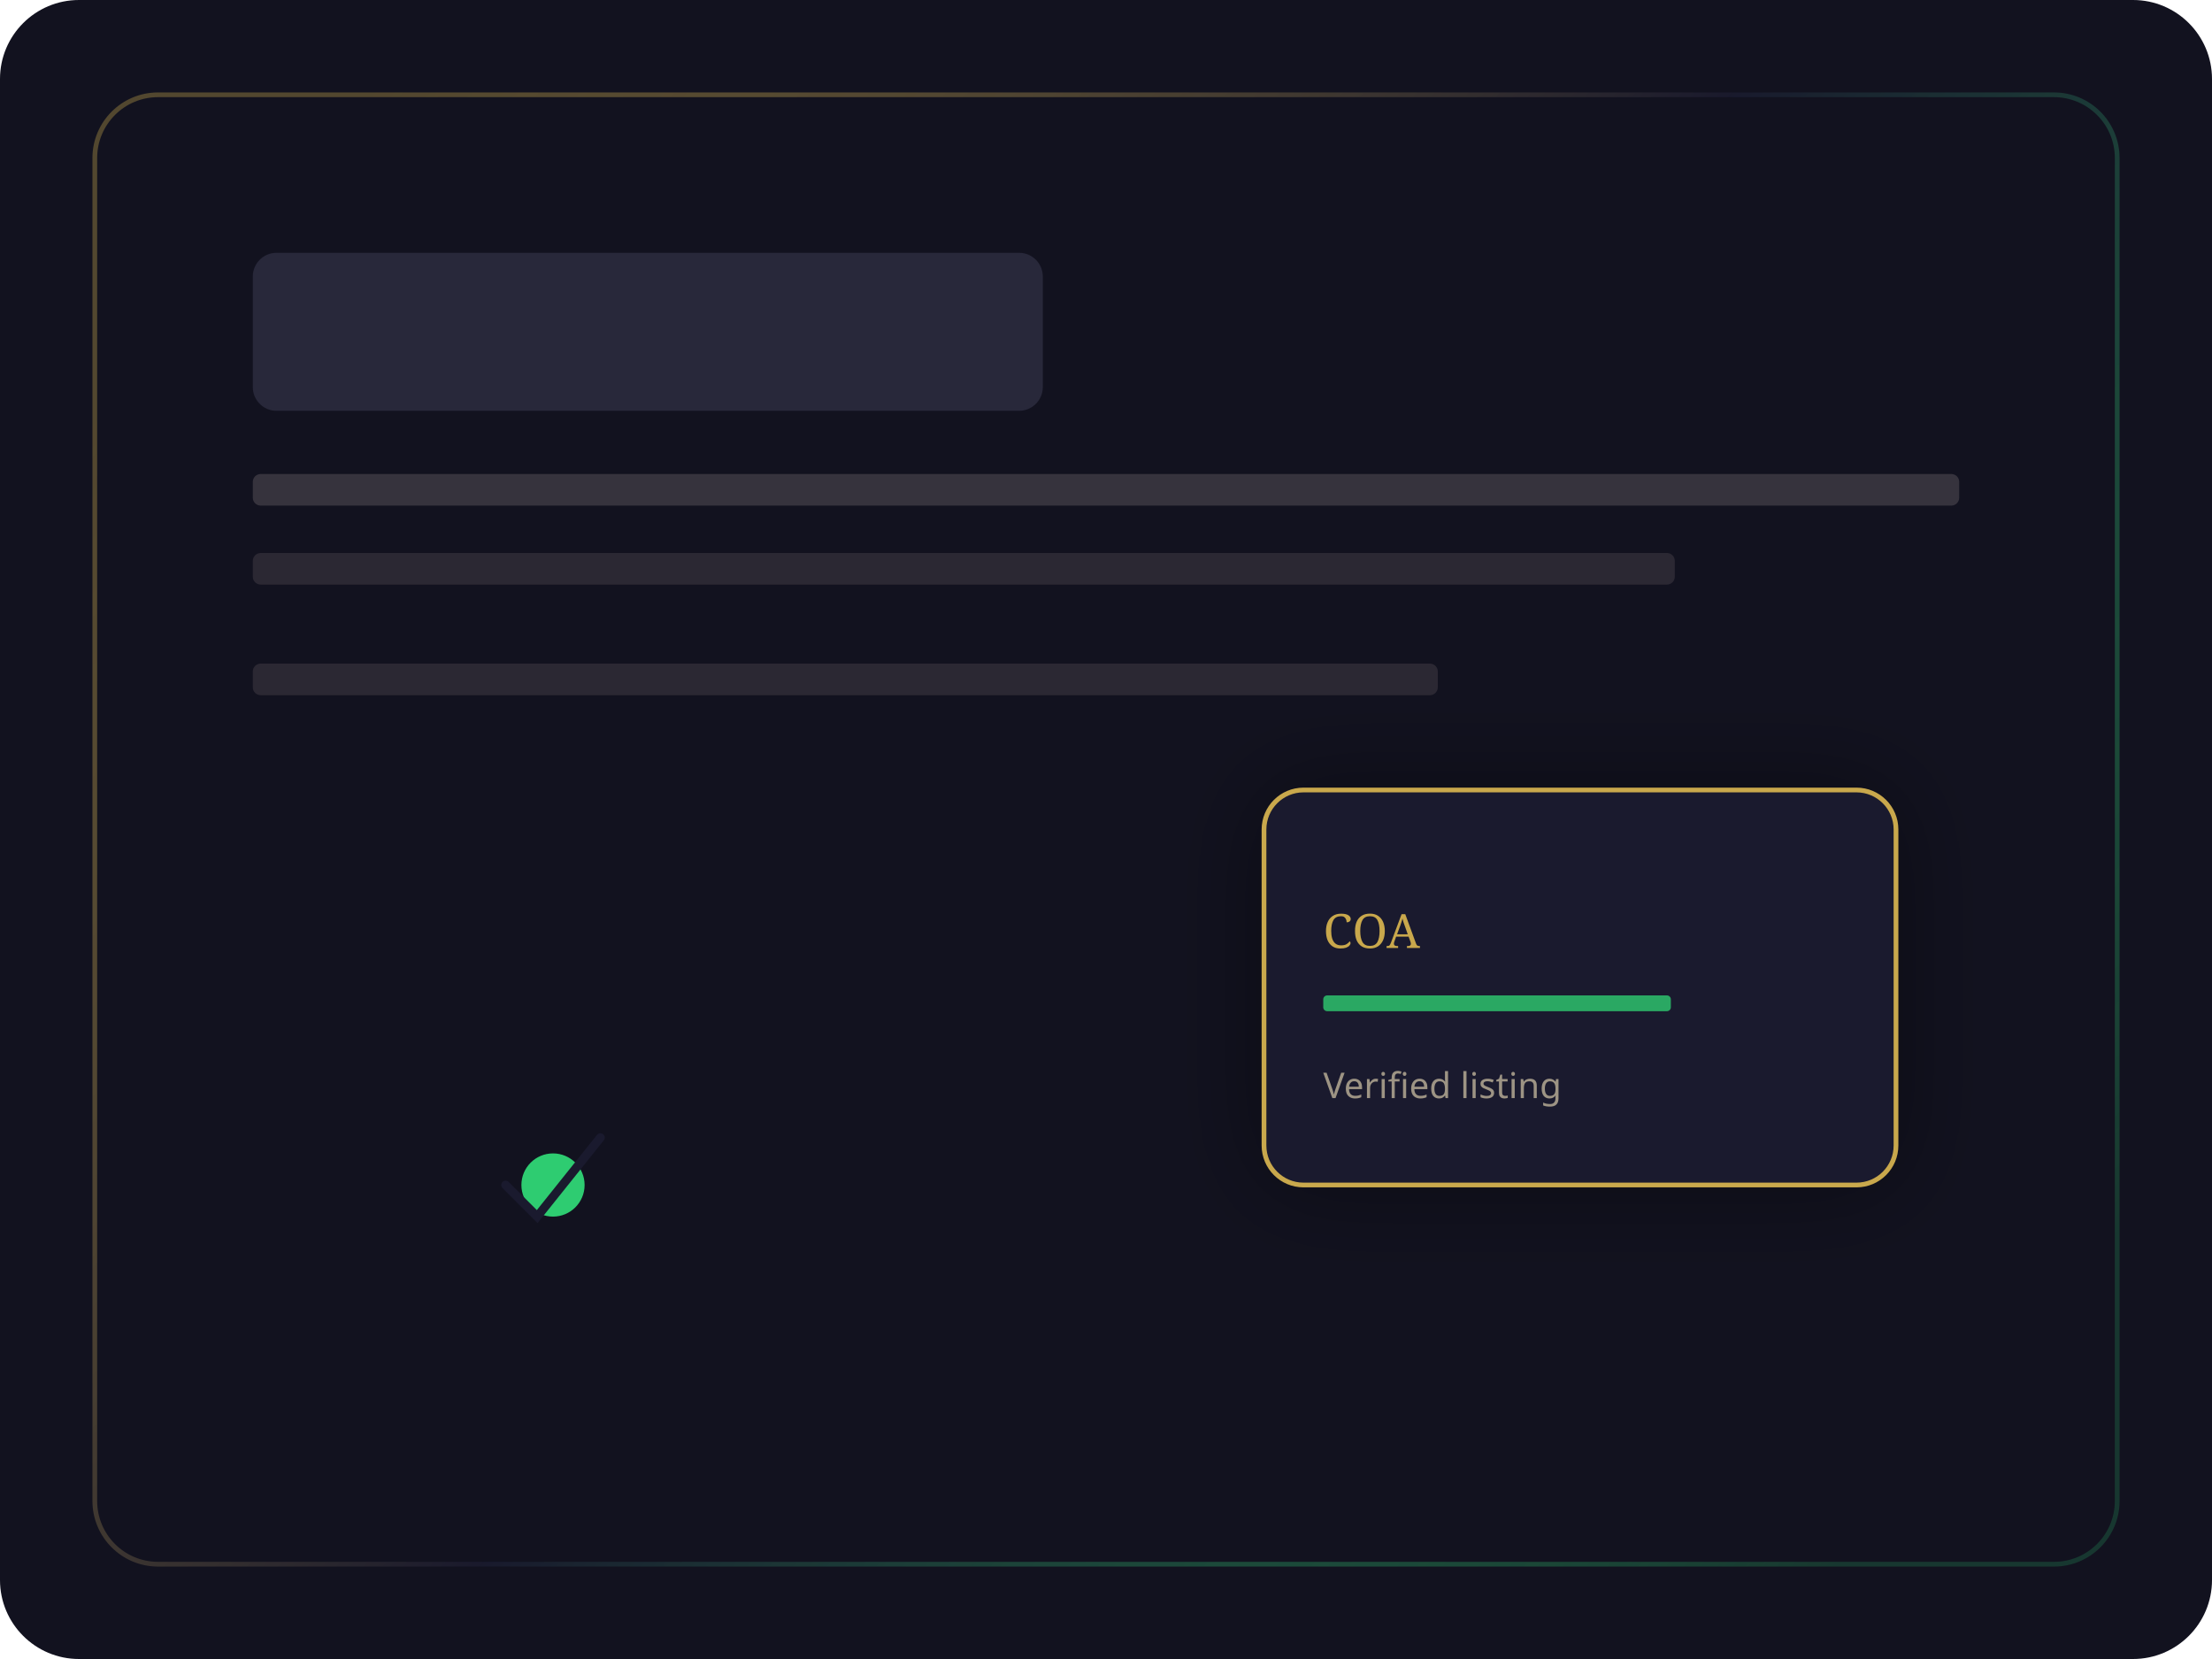
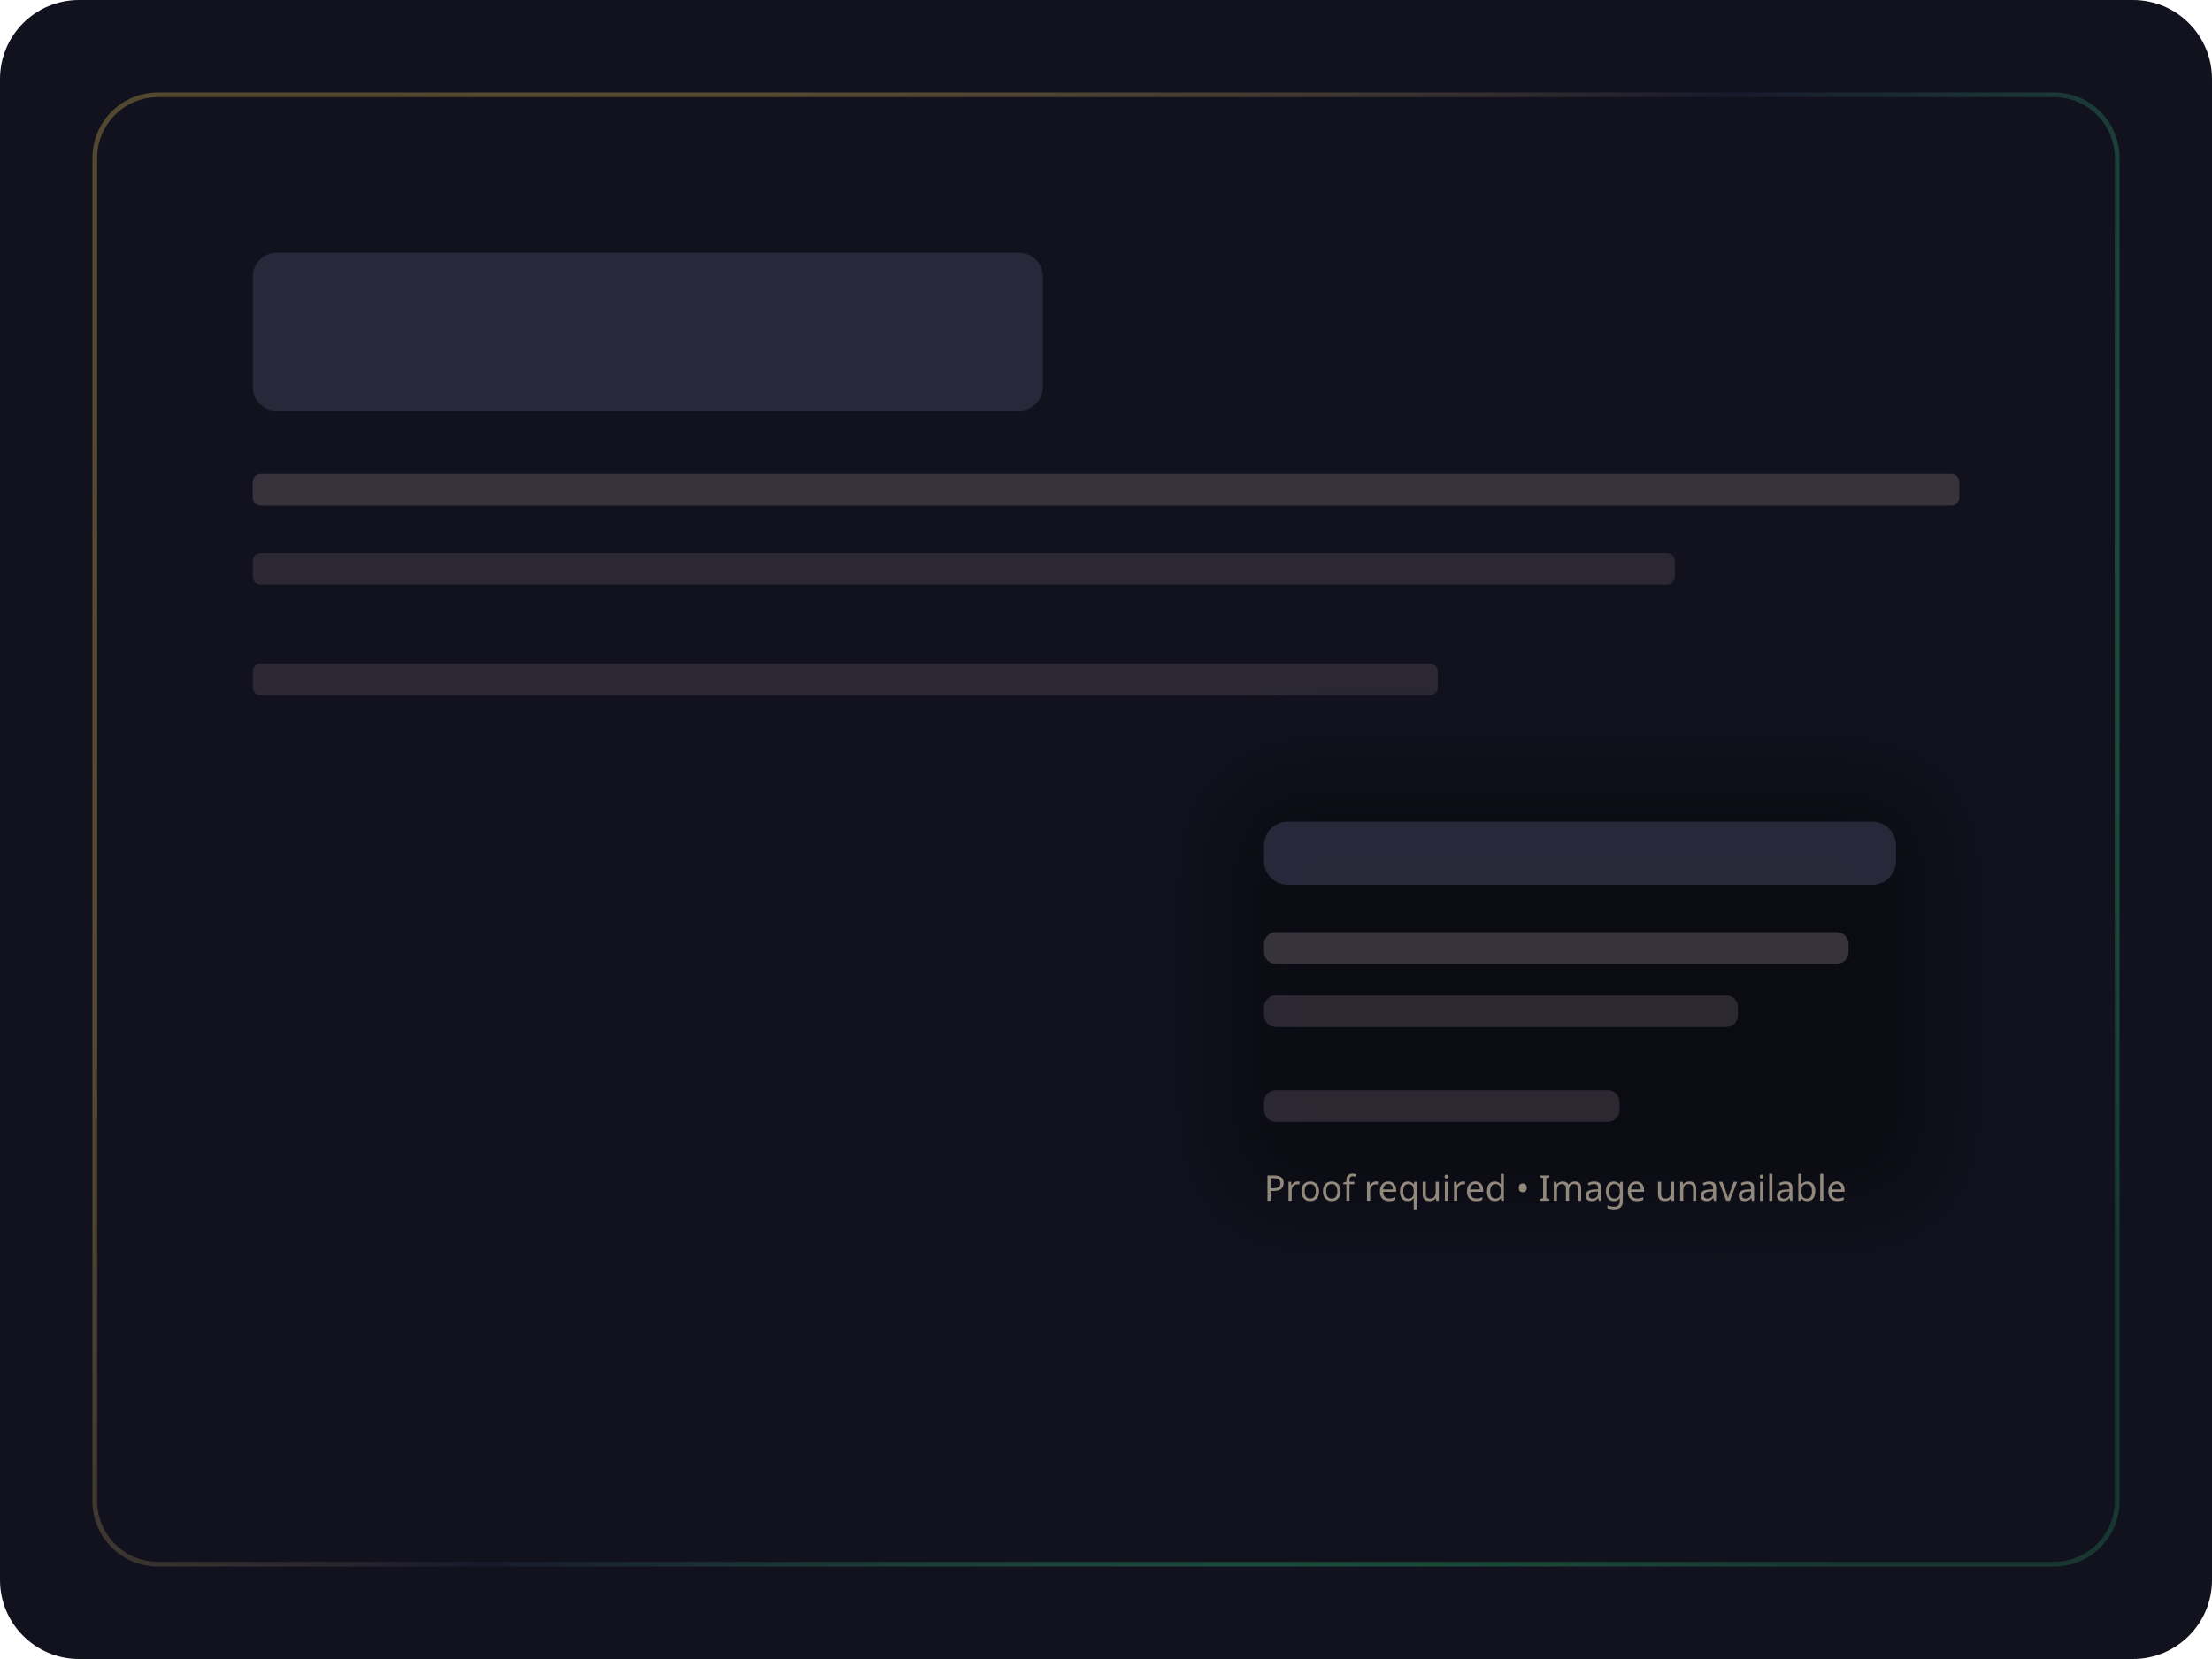
<svg xmlns="http://www.w3.org/2000/svg" width="560" height="420" viewBox="0 0 560 420" fill="none" aria-hidden="true">
  <defs>
    <linearGradient id="a" x1="80" y1="40" x2="480" y2="380" gradientUnits="userSpaceOnUse">
      <stop stop-color="#C9A84C" stop-opacity="0.35" />
      <stop offset="0.5" stop-color="#1A1A2E" stop-opacity="0.9" />
      <stop offset="1" stop-color="#2ecc71" stop-opacity="0.2" />
    </linearGradient>
    <filter id="g" x="-20%" y="-20%" width="140%" height="140%">
      <feGaussianBlur in="SourceAlpha" stdDeviation="12" result="b" />
      <feColorMatrix in="b" type="matrix" values="0 0 0 0 0 0 0 0 0 0 0 0 0 0 0 0 0 0 0.4 0" />
    </filter>
  </defs>
  <rect width="560" height="420" rx="20" fill="#12121f" />
  <rect x="24" y="24" width="512" height="372" rx="16" stroke="url(#a)" stroke-width="1.2" />
  <g opacity="0.9">
    <rect x="64" y="64" width="200" height="40" rx="6" fill="#2a2a3d" />
    <rect x="64" y="120" width="432" height="8" rx="2" fill="#3a3640" />
    <rect x="64" y="140" width="360" height="8" rx="2" fill="#2e2a35" />
    <rect x="64" y="168" width="300" height="8" rx="2" fill="#2e2a35" />
  </g>
-   <g filter="url(#g)">
-     <rect x="320" y="200" width="160" height="100" rx="10" fill="#1f1f30" stroke="#C9A84C" stroke-opacity="0.4" />
+   <g filter="url(#g)" opacity="0.95">
+     <rect x="308" y="196" width="184" height="112" rx="14" fill="#12121f" stroke="url(#a)" stroke-width="1.2" />
  </g>
-   <g>
-     <rect x="320" y="200" width="160" height="100" rx="10" fill="#1a1a2e" stroke="#C9A84C" stroke-width="1.2" />
-     <text x="335" y="240" font-family="Georgia,serif" font-size="12" fill="#C9A84C">COA</text>
-     <rect x="335" y="252" width="88" height="4" rx="1" fill="#2ecc71" opacity="0.8" />
-     <text x="335" y="278" font-family="ui-sans-serif,system-ui,sans-serif" font-size="9" fill="#9d9484">Verified listing</text>
+   <g opacity="0.92">
+     <rect x="320" y="208" width="160" height="16" rx="6" fill="#2a2a3d" />
+     <rect x="320" y="236" width="148" height="8" rx="3" fill="#3a3640" />
+     <rect x="320" y="252" width="120" height="8" rx="3" fill="#2e2a35" />
+     <rect x="320" y="276" width="90" height="8" rx="3" fill="#2e2a35" />
+     <text x="320" y="304" font-family="ui-sans-serif,system-ui,sans-serif" font-size="9" fill="#9d9484">
+       Proof required • Image unavailable
+     </text>
  </g>
-   <circle cx="140" cy="300" r="8" fill="#2ecc71" />
-   <path d="M128 300 L136 308 L152 288" stroke="#1a1a2e" stroke-width="2.2" fill="none" stroke-linecap="round" />
</svg>
